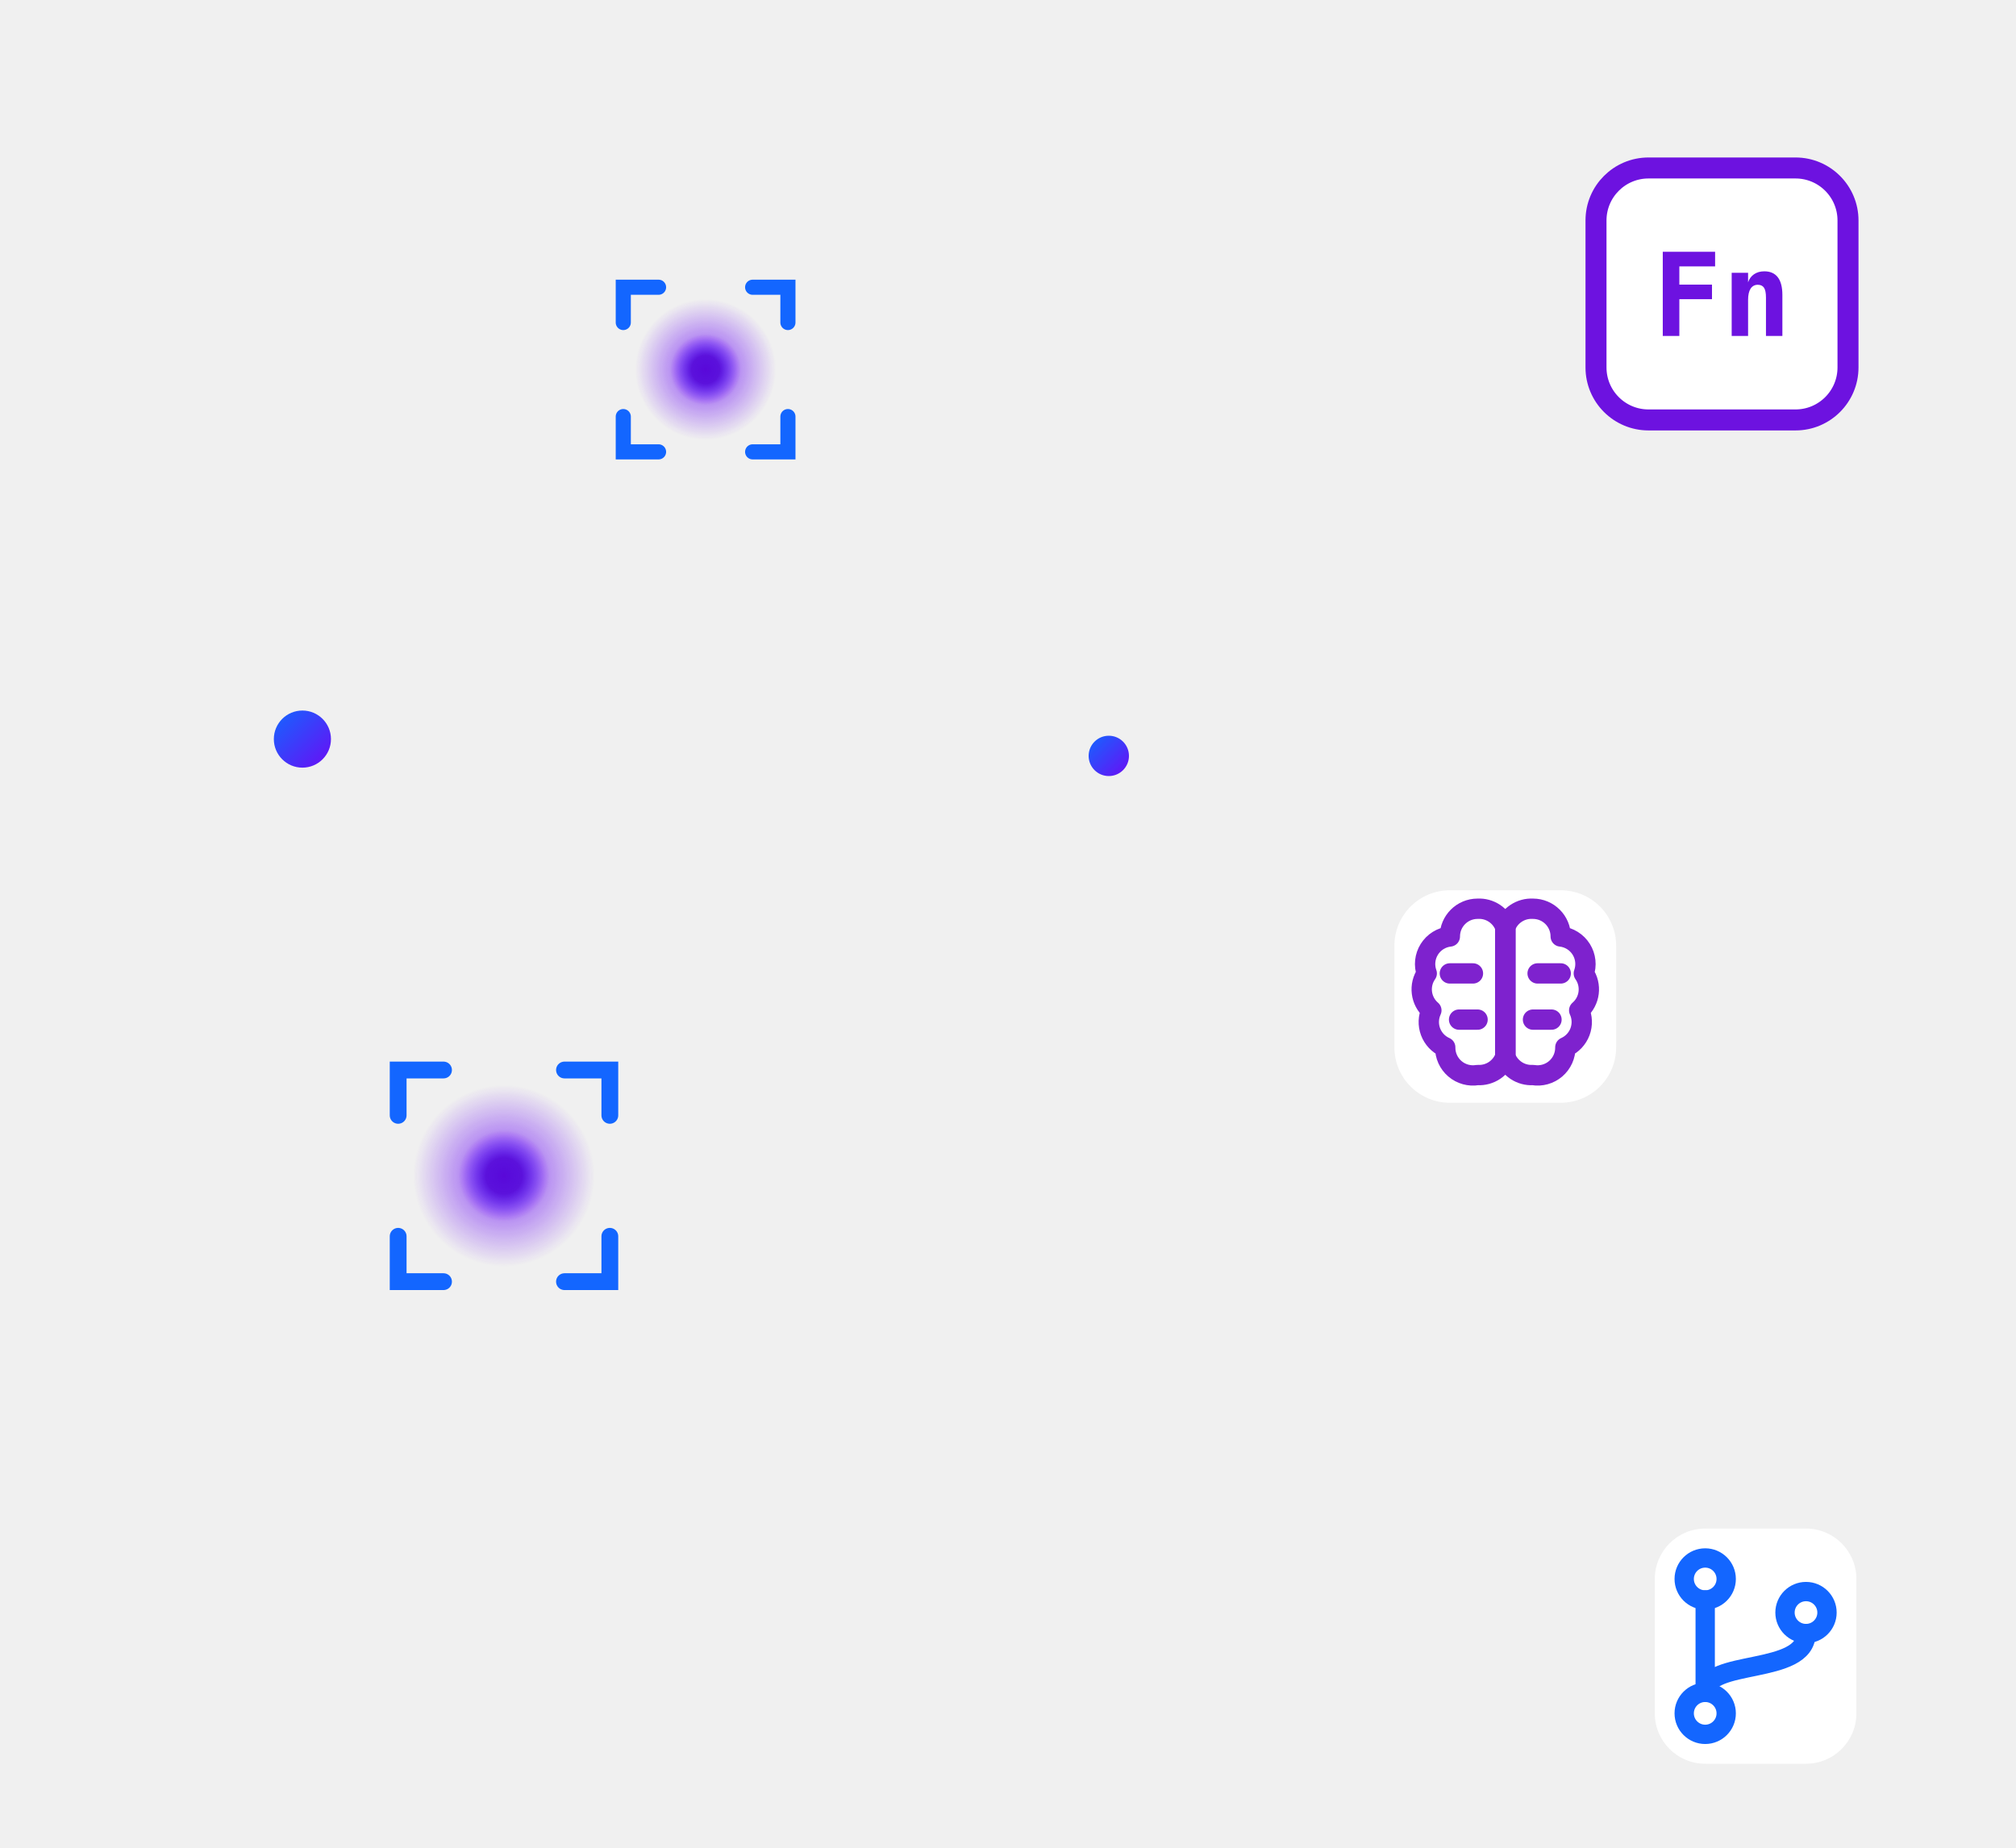
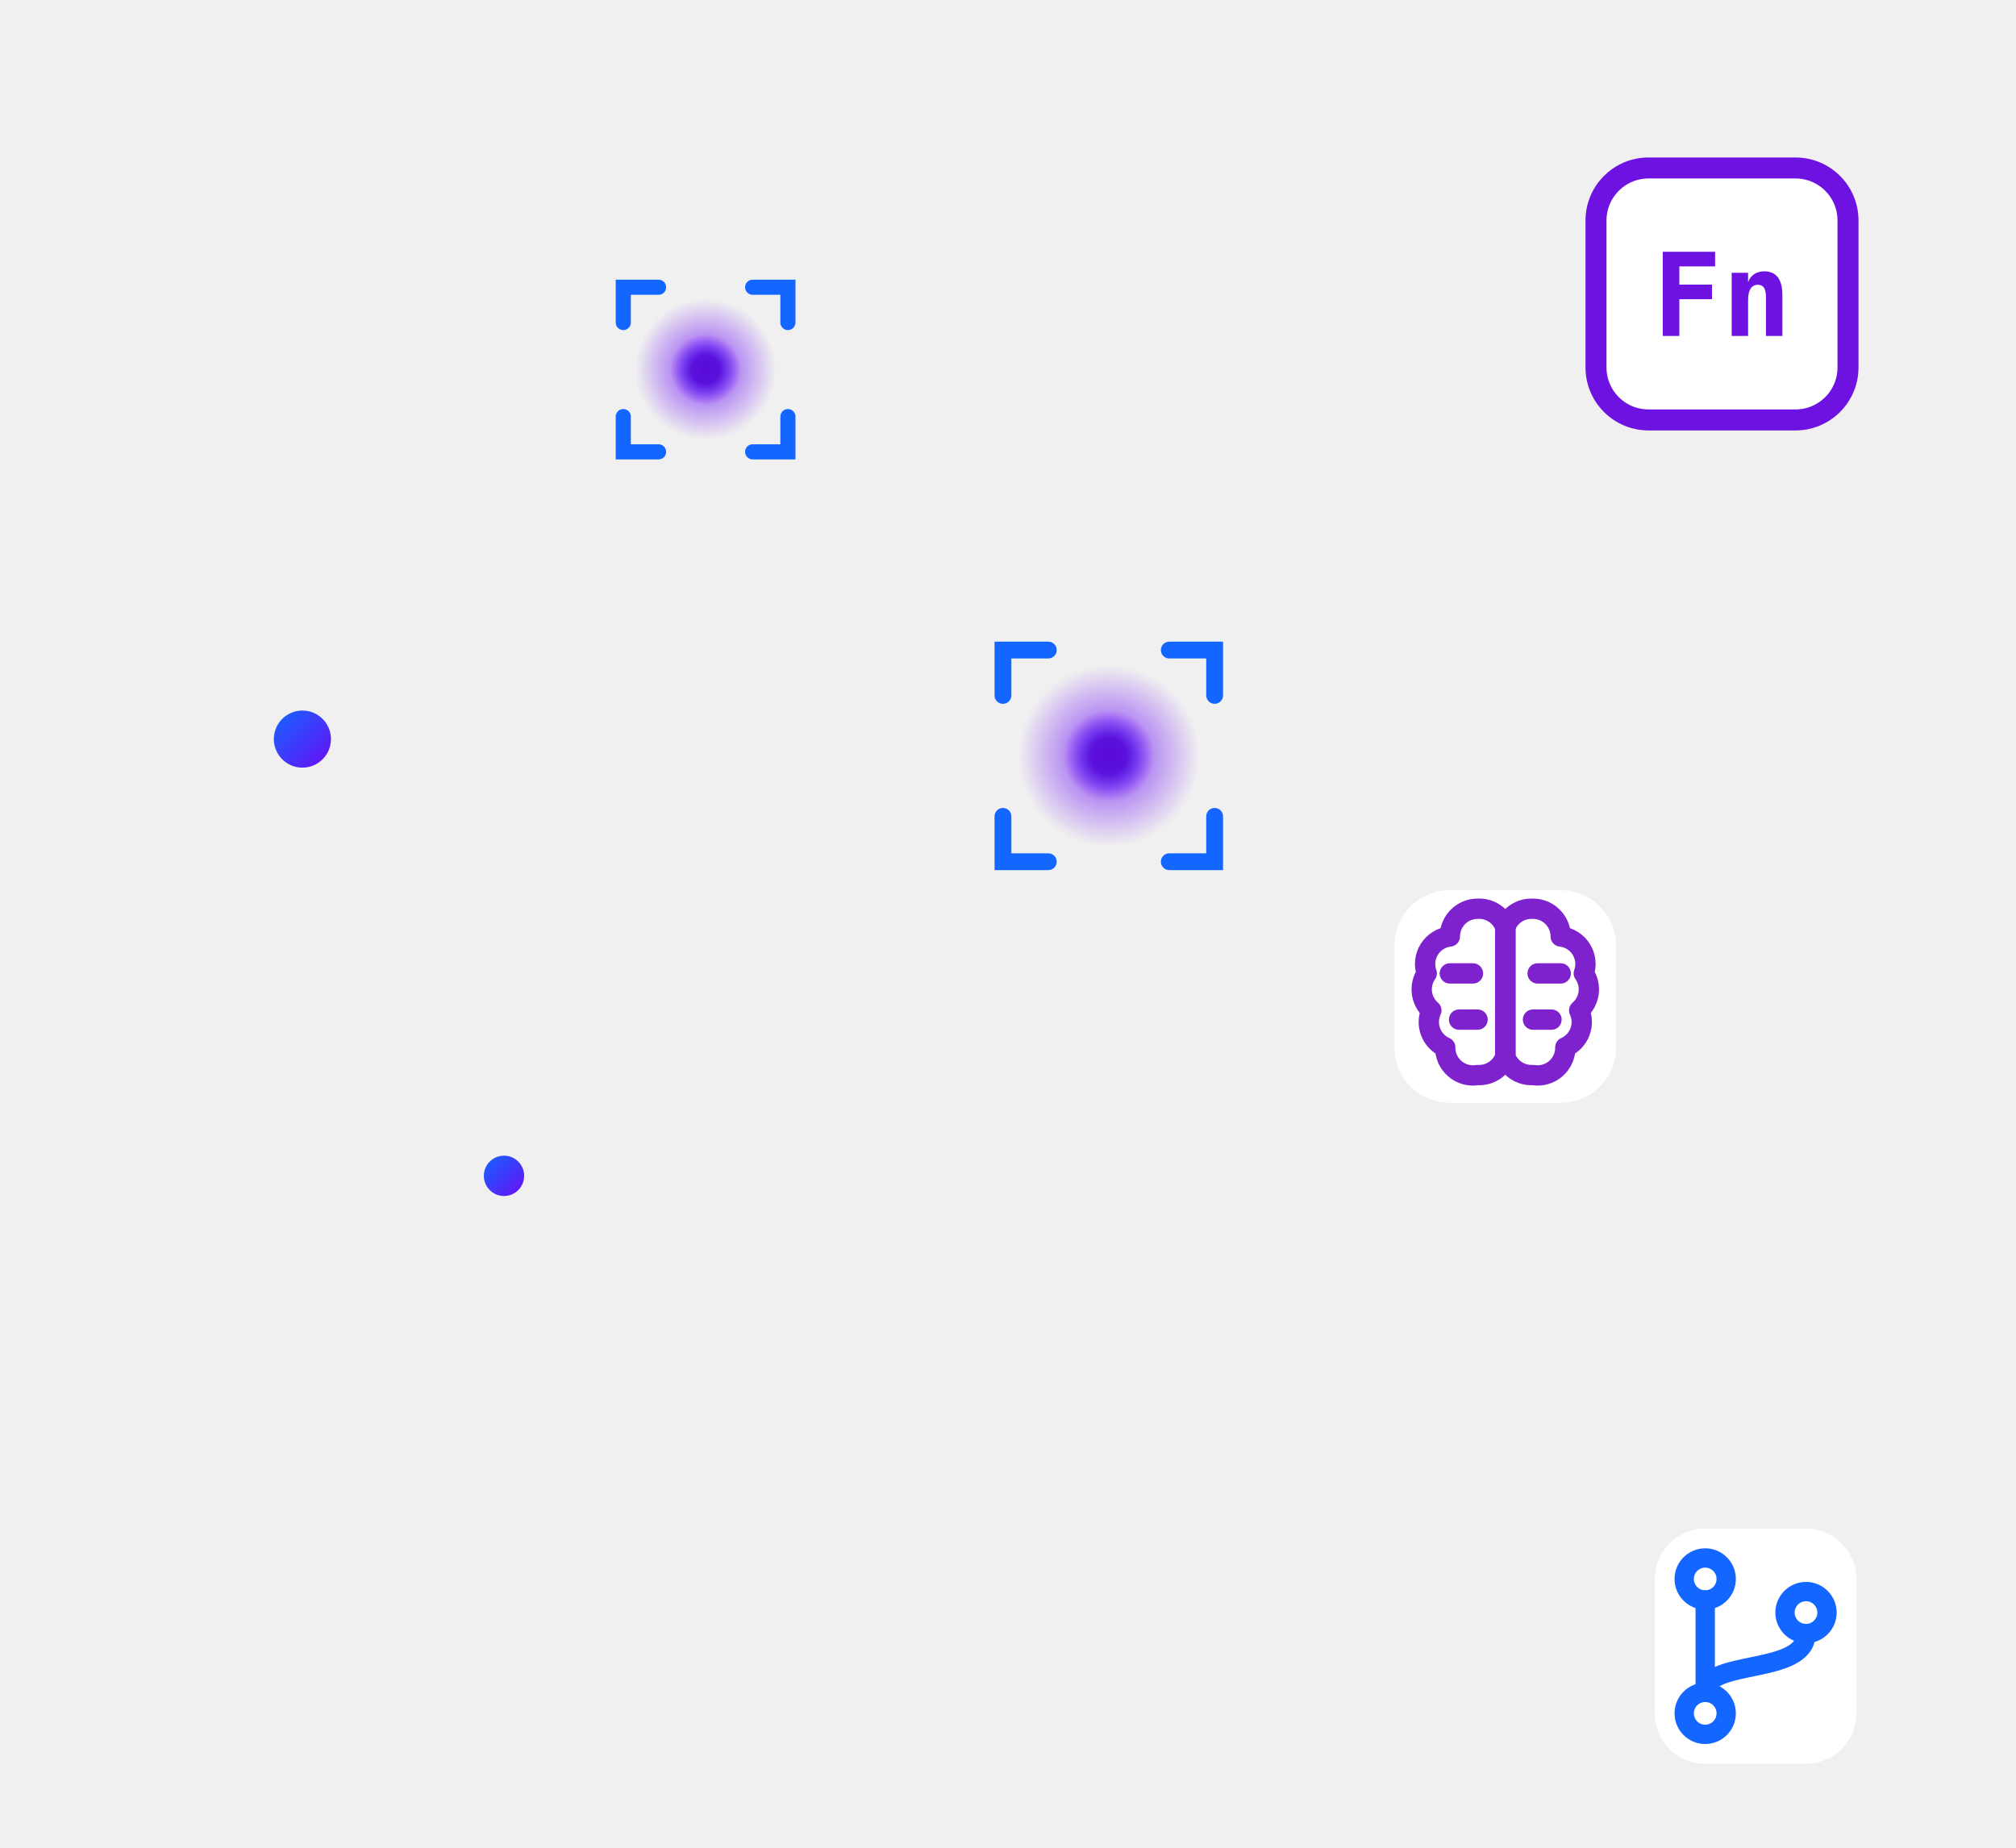
<svg xmlns="http://www.w3.org/2000/svg" viewBox="0 0 240 220" width="240" height="220">
  <defs>
    <linearGradient id="g" x1="0" y1="0" x2="1" y2="1">
      <stop offset="0" stop-color="#1366ff" />
      <stop offset="1" stop-color="#6b0cf5" />
    </linearGradient>
    <radialGradient id="blip" cx="0.5" cy="0.5" r="0.5">
      <stop offset="0" stop-color="#1366ff" stop-opacity="0.95" />
      <stop offset="0.45" stop-color="#6b0cf5" stop-opacity="0.45" />
      <stop offset="1" stop-color="#6b0cf5" stop-opacity="0" />
    </radialGradient>
    <radialGradient id="dot" cx="0.5" cy="0.5" r="0.5">
      <stop offset="0" stop-color="#5a08d9" />
      <stop offset="0.4" stop-color="#5a08d9" stop-opacity="0.9" />
      <stop offset="1" stop-color="#7210ff" stop-opacity="0" />
    </radialGradient>
  </defs>
  <g transform="translate(190 20) scale(1.25)">
    <rect width="24" height="24" rx="5" fill="#ffffff" stroke="#6d12e0" stroke-width="2" />
    <text x="12" y="16" text-anchor="middle" fill="#6d12e0" style="font:700 11px ui-monospace,SFMono-Regular,Menlo,monospace">Fn</text>
  </g>
  <g transform="translate(84 44)">
    <circle r="8.4" fill="url(#blip)" />
    <circle r="4.2" fill="url(#dot)" />
    <path d="M-9.8 -5.6v-4.2h4.2M5.6 -9.8h4.2v4.2M9.8 5.6v4.2h-4.2M-5.6 9.8h-4.2v-4.2" fill="none" stroke="#1366ff" stroke-width="1.8" stroke-linecap="round" />
  </g>
-   <circle cx="132" cy="90" r="2.4" fill="url(#g)" />
+   <circle cx="60" cy="140" r="2.4" fill="url(#g)" />
  <g transform="translate(166 106) scale(1.1)" fill="none" stroke="#7e22ce" stroke-width="2.2" stroke-linecap="round" stroke-linejoin="round">
    <rect x="0" y="0" width="24" height="23" rx="6" fill="#ffffff" stroke="none" />
    <path d="M12 4a3 3 0 0 0-3-2 3 3 0 0 0-3 3 3 3 0 0 0-2.5 4A3 3 0 0 0 4 13a3 3 0 0 0 1.5 4A3 3 0 0 0 9 20a3 3 0 0 0 3-2z" />
    <path d="M12 4a3 3 0 0 1 3-2 3 3 0 0 1 3 3 3 3 0 0 1 2.5 4A3 3 0 0 1 20 13a3 3 0 0 1-1.5 4A3 3 0 0 1 15 20a3 3 0 0 1-3-2z" />
    <path d="M12 4v14M6 9h2.5M15.5 9H18M7 14h2M15 14h2" />
  </g>
-   <g transform="translate(60 140)">
+   <g transform="translate(132 90)">
    <circle r="10.8" fill="url(#blip)" />
    <circle r="5.4" fill="url(#dot)" />
    <path d="M-12.6 -7.2v-5.4h5.4M7.2 -12.6h5.4v5.4M12.6 7.2v5.4h-5.4M-7.2 12.6h-5.4v-5.4" fill="none" stroke="#1366ff" stroke-width="2.0" stroke-linecap="round" />
  </g>
  <circle cx="36" cy="88" r="3.4" fill="url(#g)" />
  <g transform="translate(198 184) scale(1.0)" fill="none" stroke="#1366ff" stroke-width="2.3" stroke-linecap="round">
    <rect x="-1" y="-2" width="24" height="28" rx="6" fill="#ffffff" stroke="none" />
    <circle cx="5" cy="4" r="2.5" />
    <circle cx="5" cy="20" r="2.5" />
    <circle cx="17" cy="8" r="2.5" />
    <path d="M5 6.5v11M17 10.5c0 5-12 3-12 7" />
  </g>
</svg>
